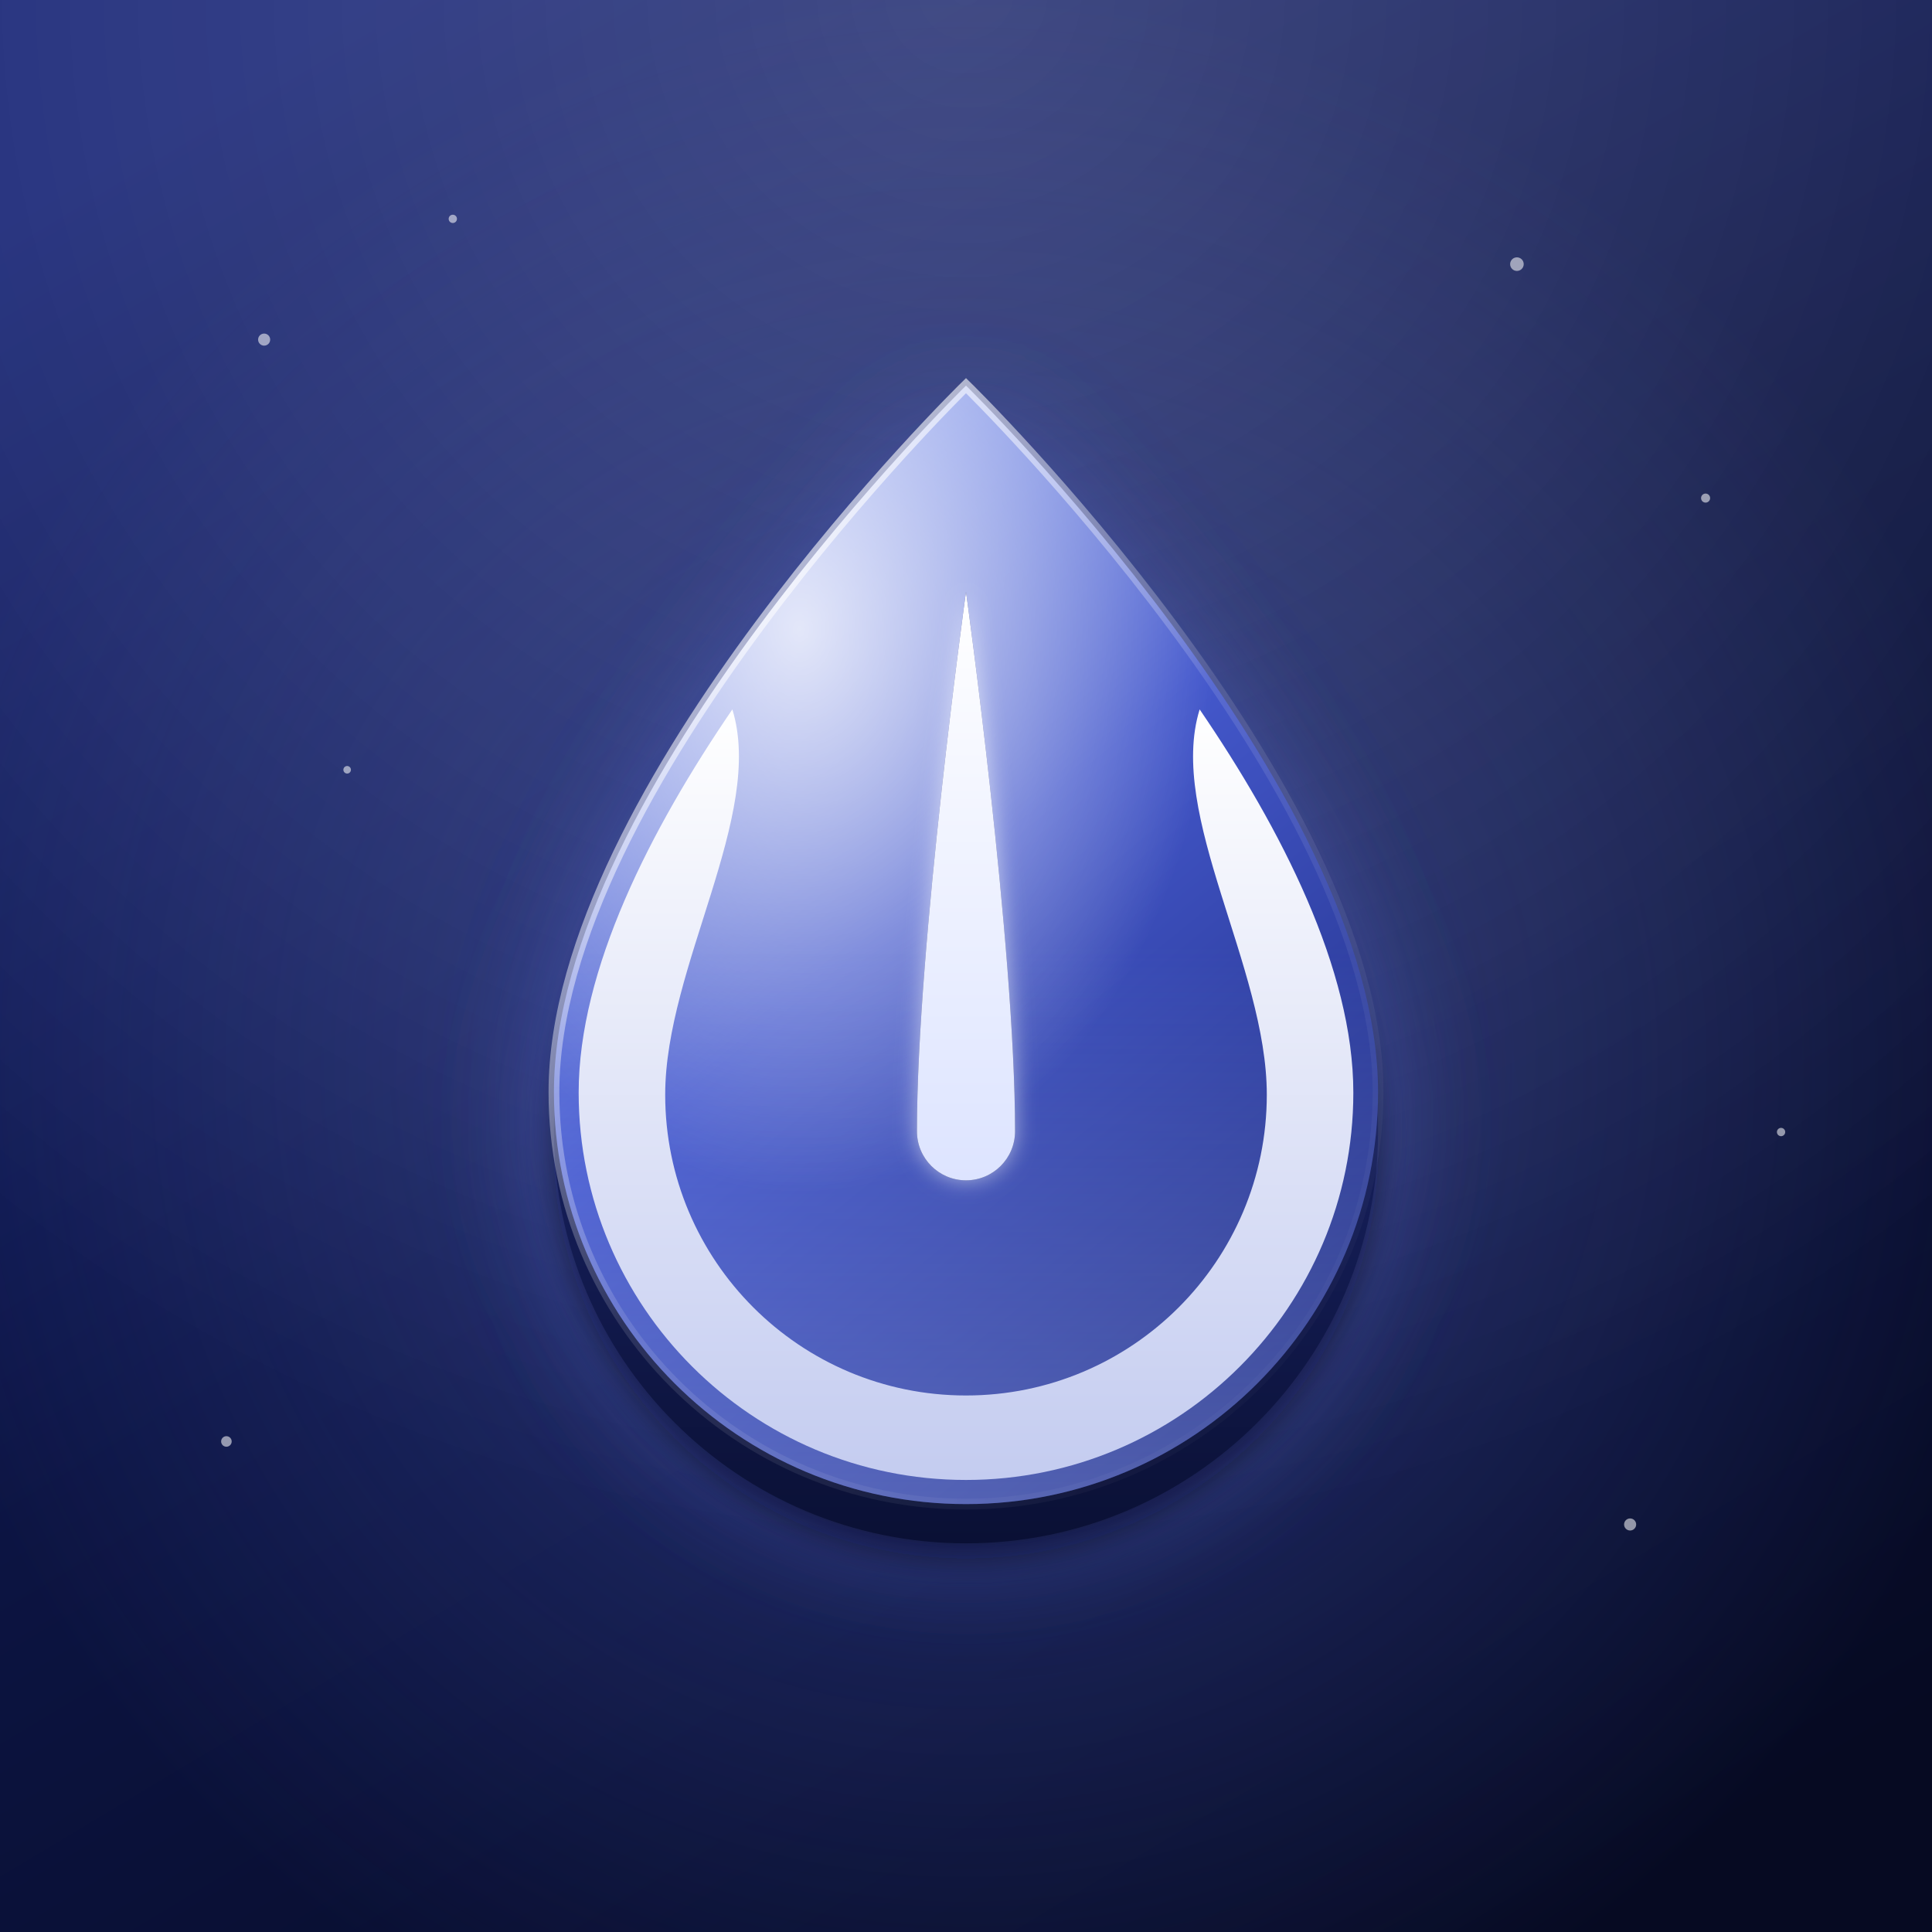
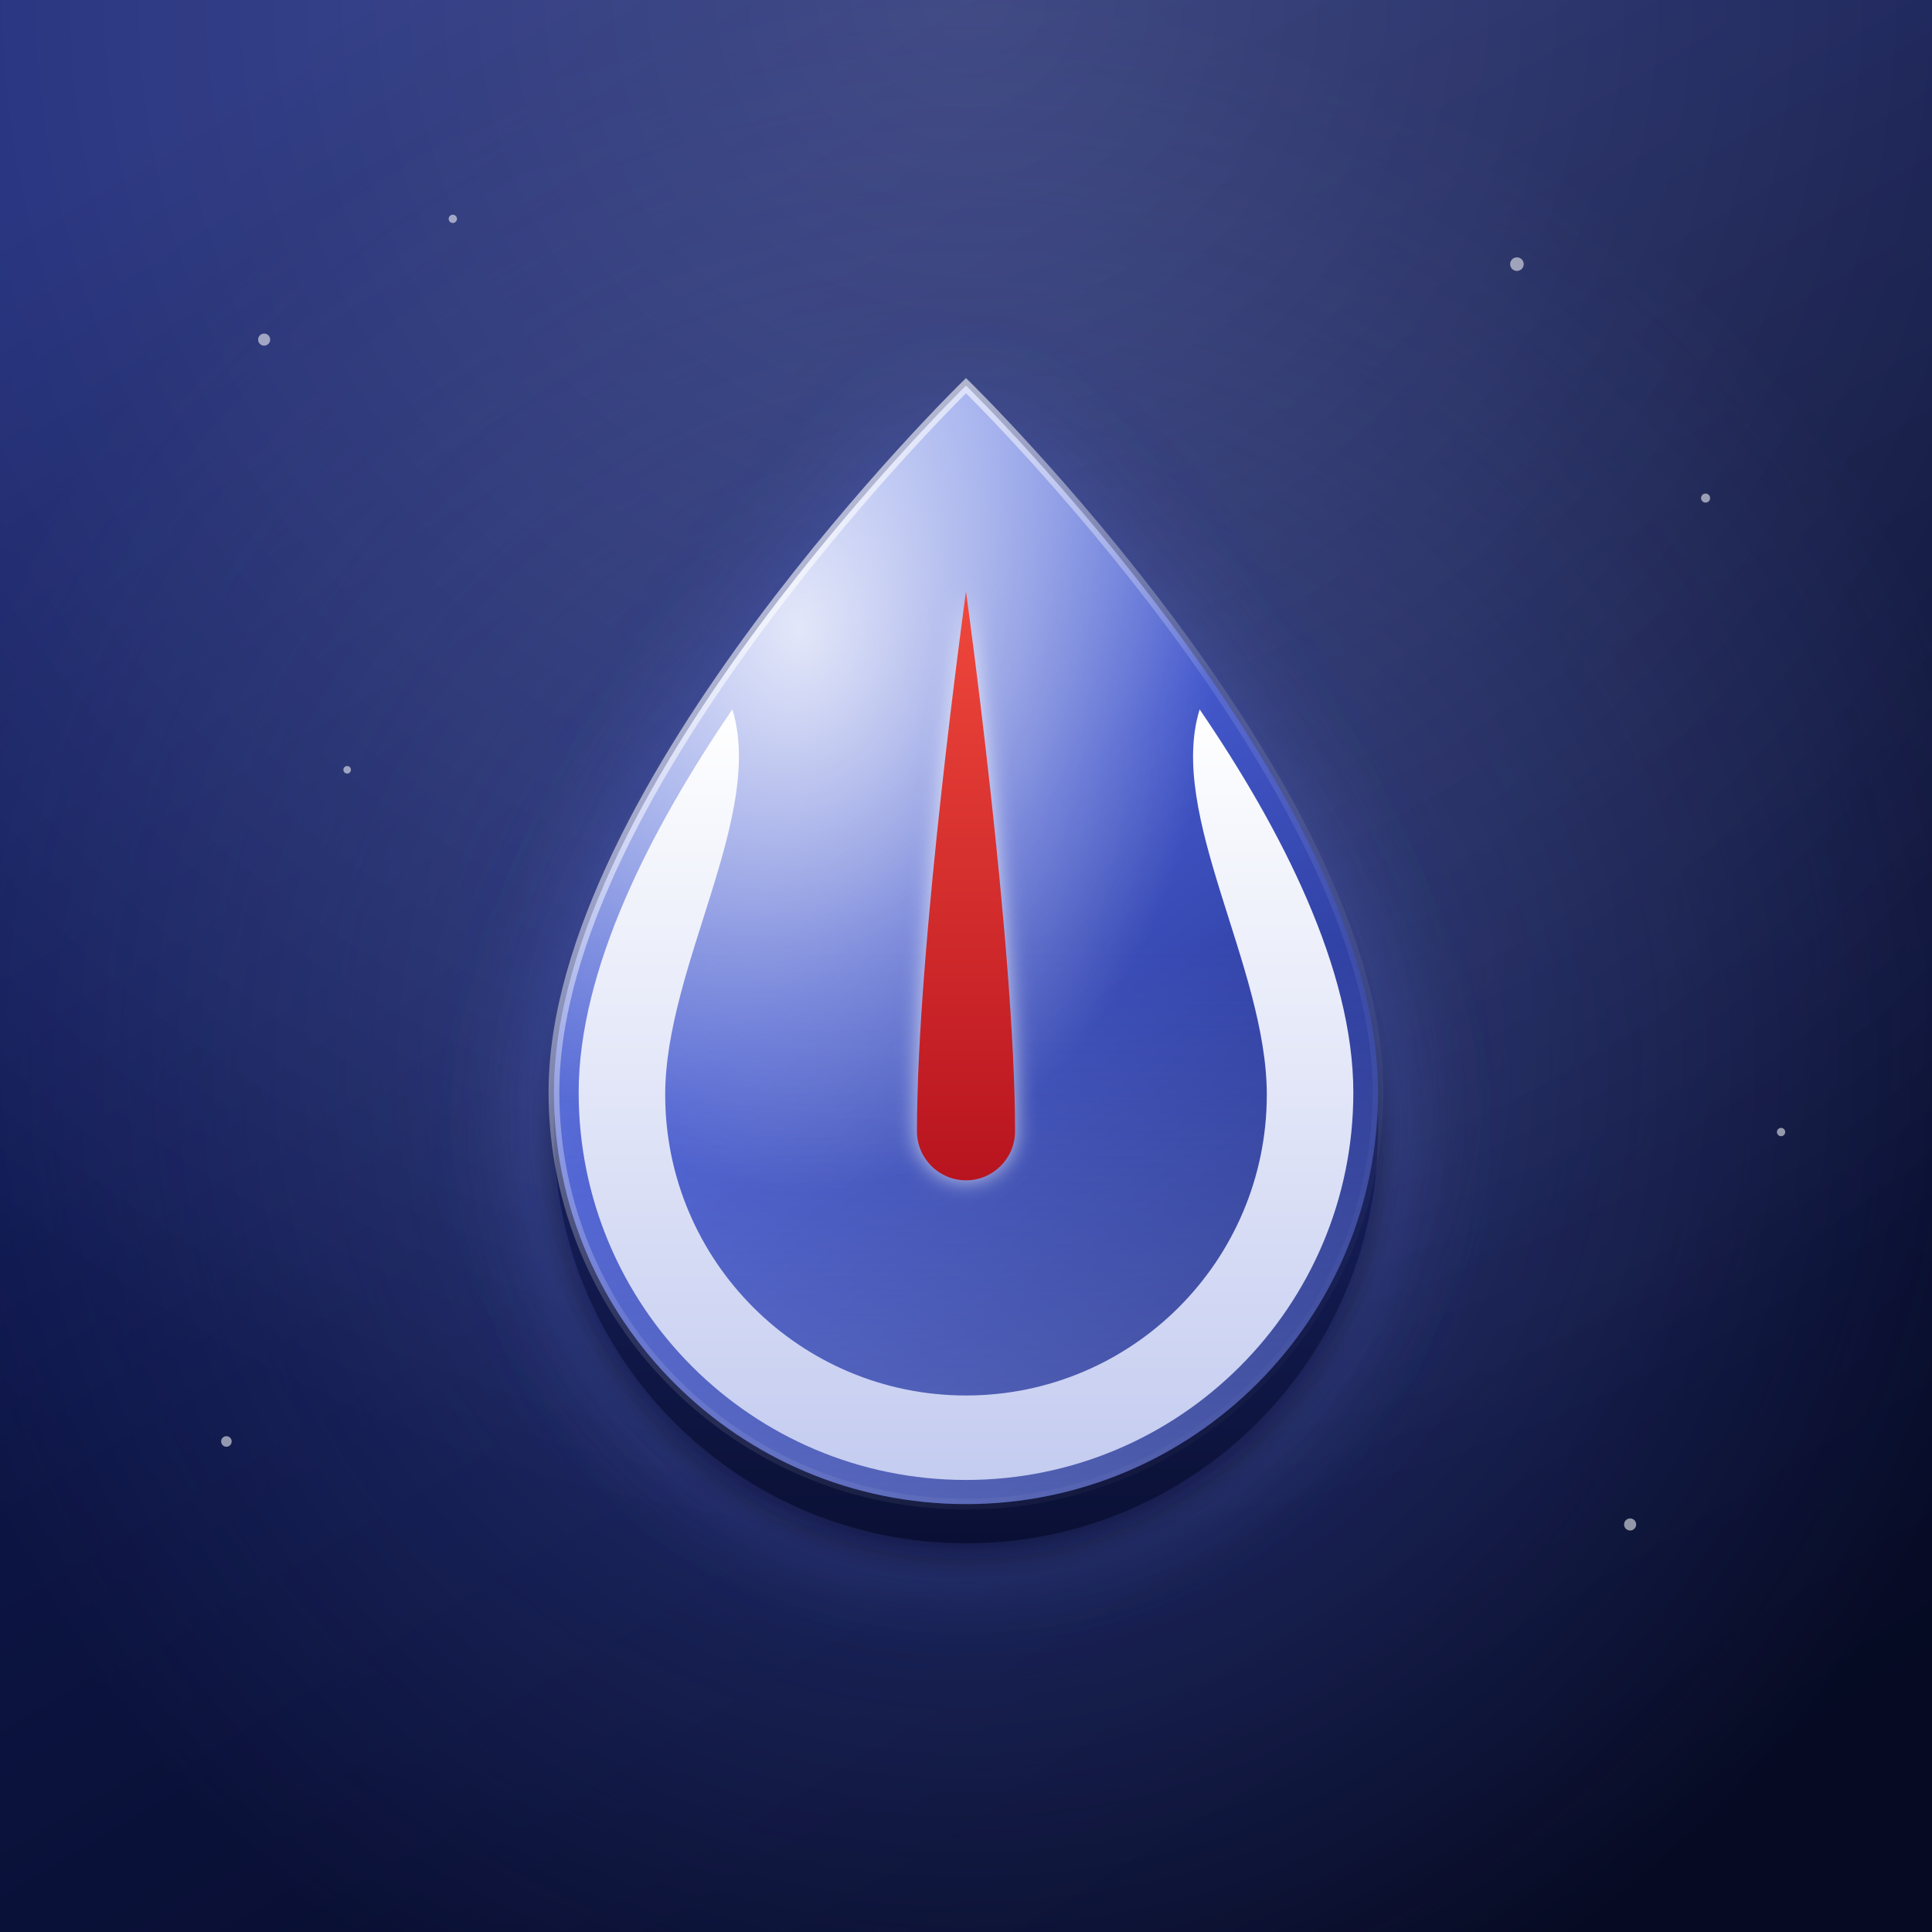
<svg xmlns="http://www.w3.org/2000/svg" viewBox="0 0 512 512" width="512" height="512" role="img" aria-label="MANA app icon">
  <defs>
    <linearGradient id="s1b-bg" x1="0.2" y1="0" x2="0.8" y2="1">
      <stop offset="0" stop-color="#1B2878" />
      <stop offset="0.5" stop-color="#0C1442" />
      <stop offset="1" stop-color="#060A22" />
    </linearGradient>
    <radialGradient id="s1b-glow" cx="0.5" cy="0.55" r="0.55">
      <stop offset="0" stop-color="#5468D4" stop-opacity="0.42" />
      <stop offset="1" stop-color="#5468D4" stop-opacity="0" />
    </radialGradient>
    <radialGradient id="s1b-sheen" cx="0.5" cy="0" r="0.8">
      <stop offset="0" stop-color="#FFFFFF" stop-opacity="0.18" />
      <stop offset="1" stop-color="#FFFFFF" stop-opacity="0" />
    </radialGradient>
    <linearGradient id="s1b-face" x1="0.2" y1="0" x2="0.8" y2="1">
      <stop offset="0" stop-color="#9BAEF5" />
      <stop offset="0.45" stop-color="#4458CC" />
      <stop offset="1" stop-color="#1B2878" />
    </linearGradient>
    <linearGradient id="s1b-bounce" x1="0" y1="0" x2="0" y2="1">
      <stop offset="0.5" stop-color="#A9B8FF" stop-opacity="0" />
      <stop offset="1" stop-color="#A9B8FF" stop-opacity="0.35" />
    </linearGradient>
    <radialGradient id="s1b-gloss" cx="0.3" cy="0.22" r="0.5">
      <stop offset="0" stop-color="#FFFFFF" stop-opacity="0.8" />
      <stop offset="1" stop-color="#FFFFFF" stop-opacity="0" />
    </radialGradient>
    <linearGradient id="s1b-side" x1="0" y1="0" x2="0" y2="1">
      <stop offset="0" stop-color="#2B3AA0" />
      <stop offset="1" stop-color="#0A1034" />
    </linearGradient>
    <linearGradient id="s1b-rim" x1="0" y1="0" x2="0" y2="1">
      <stop offset="0" stop-color="#FFFFFF" />
      <stop offset="1" stop-color="#C4CCF0" />
    </linearGradient>
    <linearGradient id="s1b-edge" x1="0.1" y1="0" x2="0.9" y2="1">
      <stop offset="0" stop-color="#FFFFFF" stop-opacity="0.9" />
      <stop offset="0.5" stop-color="#FFFFFF" stop-opacity="0.12" />
      <stop offset="1" stop-color="#FFFFFF" stop-opacity="0" />
    </linearGradient>
    <linearGradient id="s1b-line" x1="0" y1="0" x2="0" y2="1">
-       <stop offset="0" stop-color="#FFFFFF" />
-       <stop offset="1" stop-color="#DDE4FF" />
+       <stop offset="0" stop-color="#F0483C" />
+       <stop offset="1" stop-color="#B8141F" />
    </linearGradient>
    <filter id="s1b-b2" x="-50%" y="-50%" width="200%" height="200%">
      <feGaussianBlur stdDeviation="2.2" />
    </filter>
    <filter id="s1b-b14" x="-50%" y="-50%" width="200%" height="200%">
      <feGaussianBlur stdDeviation="13" />
    </filter>
    <filter id="s1b-b11" x="-50%" y="-50%" width="200%" height="200%">
      <feGaussianBlur stdDeviation="11" />
    </filter>
    <filter id="s1b-b3" x="-50%" y="-50%" width="200%" height="200%">
      <feGaussianBlur stdDeviation="3" />
    </filter>
    <mask id="s1b-cut" maskUnits="userSpaceOnUse" x="-20" y="-20" width="300" height="300">
      <rect x="-20" y="-20" width="300" height="300" fill="#fff" />
      <path d="M128 56C128 56 118 128 118 166A10 10 0 0 0 138 166C138 128 128 56 128 56Z" fill="#000" />
    </mask>
    <mask id="s1b-sidem" maskUnits="userSpaceOnUse" x="-20" y="-20" width="300" height="300">
      <path d="M128 22C128 22 212 104 212 166A84 84 0 0 1 44 166C44 104 128 22 128 22Z" fill="#fff" />
    </mask>
  </defs>
  <rect width="512" height="512" fill="url(#s1b-bg)" />
  <rect width="512" height="512" fill="url(#s1b-glow)" />
  <rect width="512" height="512" fill="url(#s1b-sheen)" />
  <circle cx="70" cy="90" r="1.6" fill="#fff" fill-opacity="0.55" />
  <circle cx="120" cy="58" r="1.1" fill="#fff" fill-opacity="0.55" />
  <circle cx="402" cy="70" r="1.8" fill="#fff" fill-opacity="0.55" />
  <circle cx="452" cy="132" r="1.2" fill="#fff" fill-opacity="0.55" />
  <circle cx="60" cy="382" r="1.4" fill="#fff" fill-opacity="0.55" />
  <circle cx="432" cy="404" r="1.6" fill="#fff" fill-opacity="0.55" />
  <circle cx="472" cy="300" r="1.1" fill="#fff" fill-opacity="0.55" />
  <circle cx="92" cy="204" r="1" fill="#fff" fill-opacity="0.55" />
  <g transform="translate(89.6 84) scale(1.3)">
    <path d="M128 14C128 14 212 96 212 158A84 84 0 0 1 44 158C44 96 128 14 128 14Z" fill="#5468D4" fill-opacity="0.55" transform="translate(0 6)" filter="url(#s1b-b14)" />
    <path d="M128 14C128 14 212 96 212 158A84 84 0 0 1 44 158C44 96 128 14 128 14Z" fill="#02040F" fill-opacity="0.5" transform="translate(0 11)" filter="url(#s1b-b3)" />
    <path d="M128 14C128 14 212 96 212 158A84 84 0 0 1 44 158C44 96 128 14 128 14Z" fill="url(#s1b-side)" transform="translate(0 8)" />
    <g mask="url(#s1b-sidem)">
      <path d="M128 56C128 56 118 128 118 166A10 10 0 0 0 138 166C138 128 128 56 128 56Z" fill="#04071A" fill-opacity="0" />
    </g>
-     <g mask="url(#s1b-cut)">
+     <g>
      <path d="M128 14C128 14 212 96 212 158A84 84 0 0 1 44 158C44 96 128 14 128 14Z" fill="url(#s1b-face)" />
      <path d="M128 14C128 14 212 96 212 158A84 84 0 0 1 44 158C44 96 128 14 128 14Z" fill="url(#s1b-bounce)" />
      <path d="M128 14C128 14 212 96 212 158A84 84 0 0 1 44 158C44 96 128 14 128 14Z" fill="url(#s1b-gloss)" />
    </g>
-     <path d="M128 56C128 56 118 128 118 166A10 10 0 0 0 138 166C138 128 128 56 128 56Z" fill="#FFFFFF" fill-opacity="0.55" filter="url(#s1b-b2)" />
+     <path d="M128 56C128 56 118 128 118 166A10 10 0 0 0 138 166C138 128 128 56 128 56Z" fill="#FFFFFF" fill-opacity="0.7" filter="url(#s1b-b2)" />
    <path d="M128 56C128 56 118 128 118 166A10 10 0 0 0 138 166C138 128 128 56 128 56Z" fill="url(#s1b-line)" />
    <path d="M80.37 80C63.69 104.42 49.04 133.01 49.04 158.12A78.96 78.96 0 0 0 206.96 158.12C206.96 133.01 192.31 104.42 175.63 80L175.63 80C168.96 101.53 189.32 132.46 189.32 158.54A61.32 61.32 0 0 1 66.68 158.54C66.68 132.46 87.04 101.53 80.37 80Z" fill="url(#s1b-rim)" />
    <path d="M128 14C128 14 212 96 212 158A84 84 0 0 1 44 158C44 96 128 14 128 14Z" fill="none" stroke="url(#s1b-edge)" stroke-width="2.2" mask="url(#s1b-cut)" />
  </g>
</svg>
